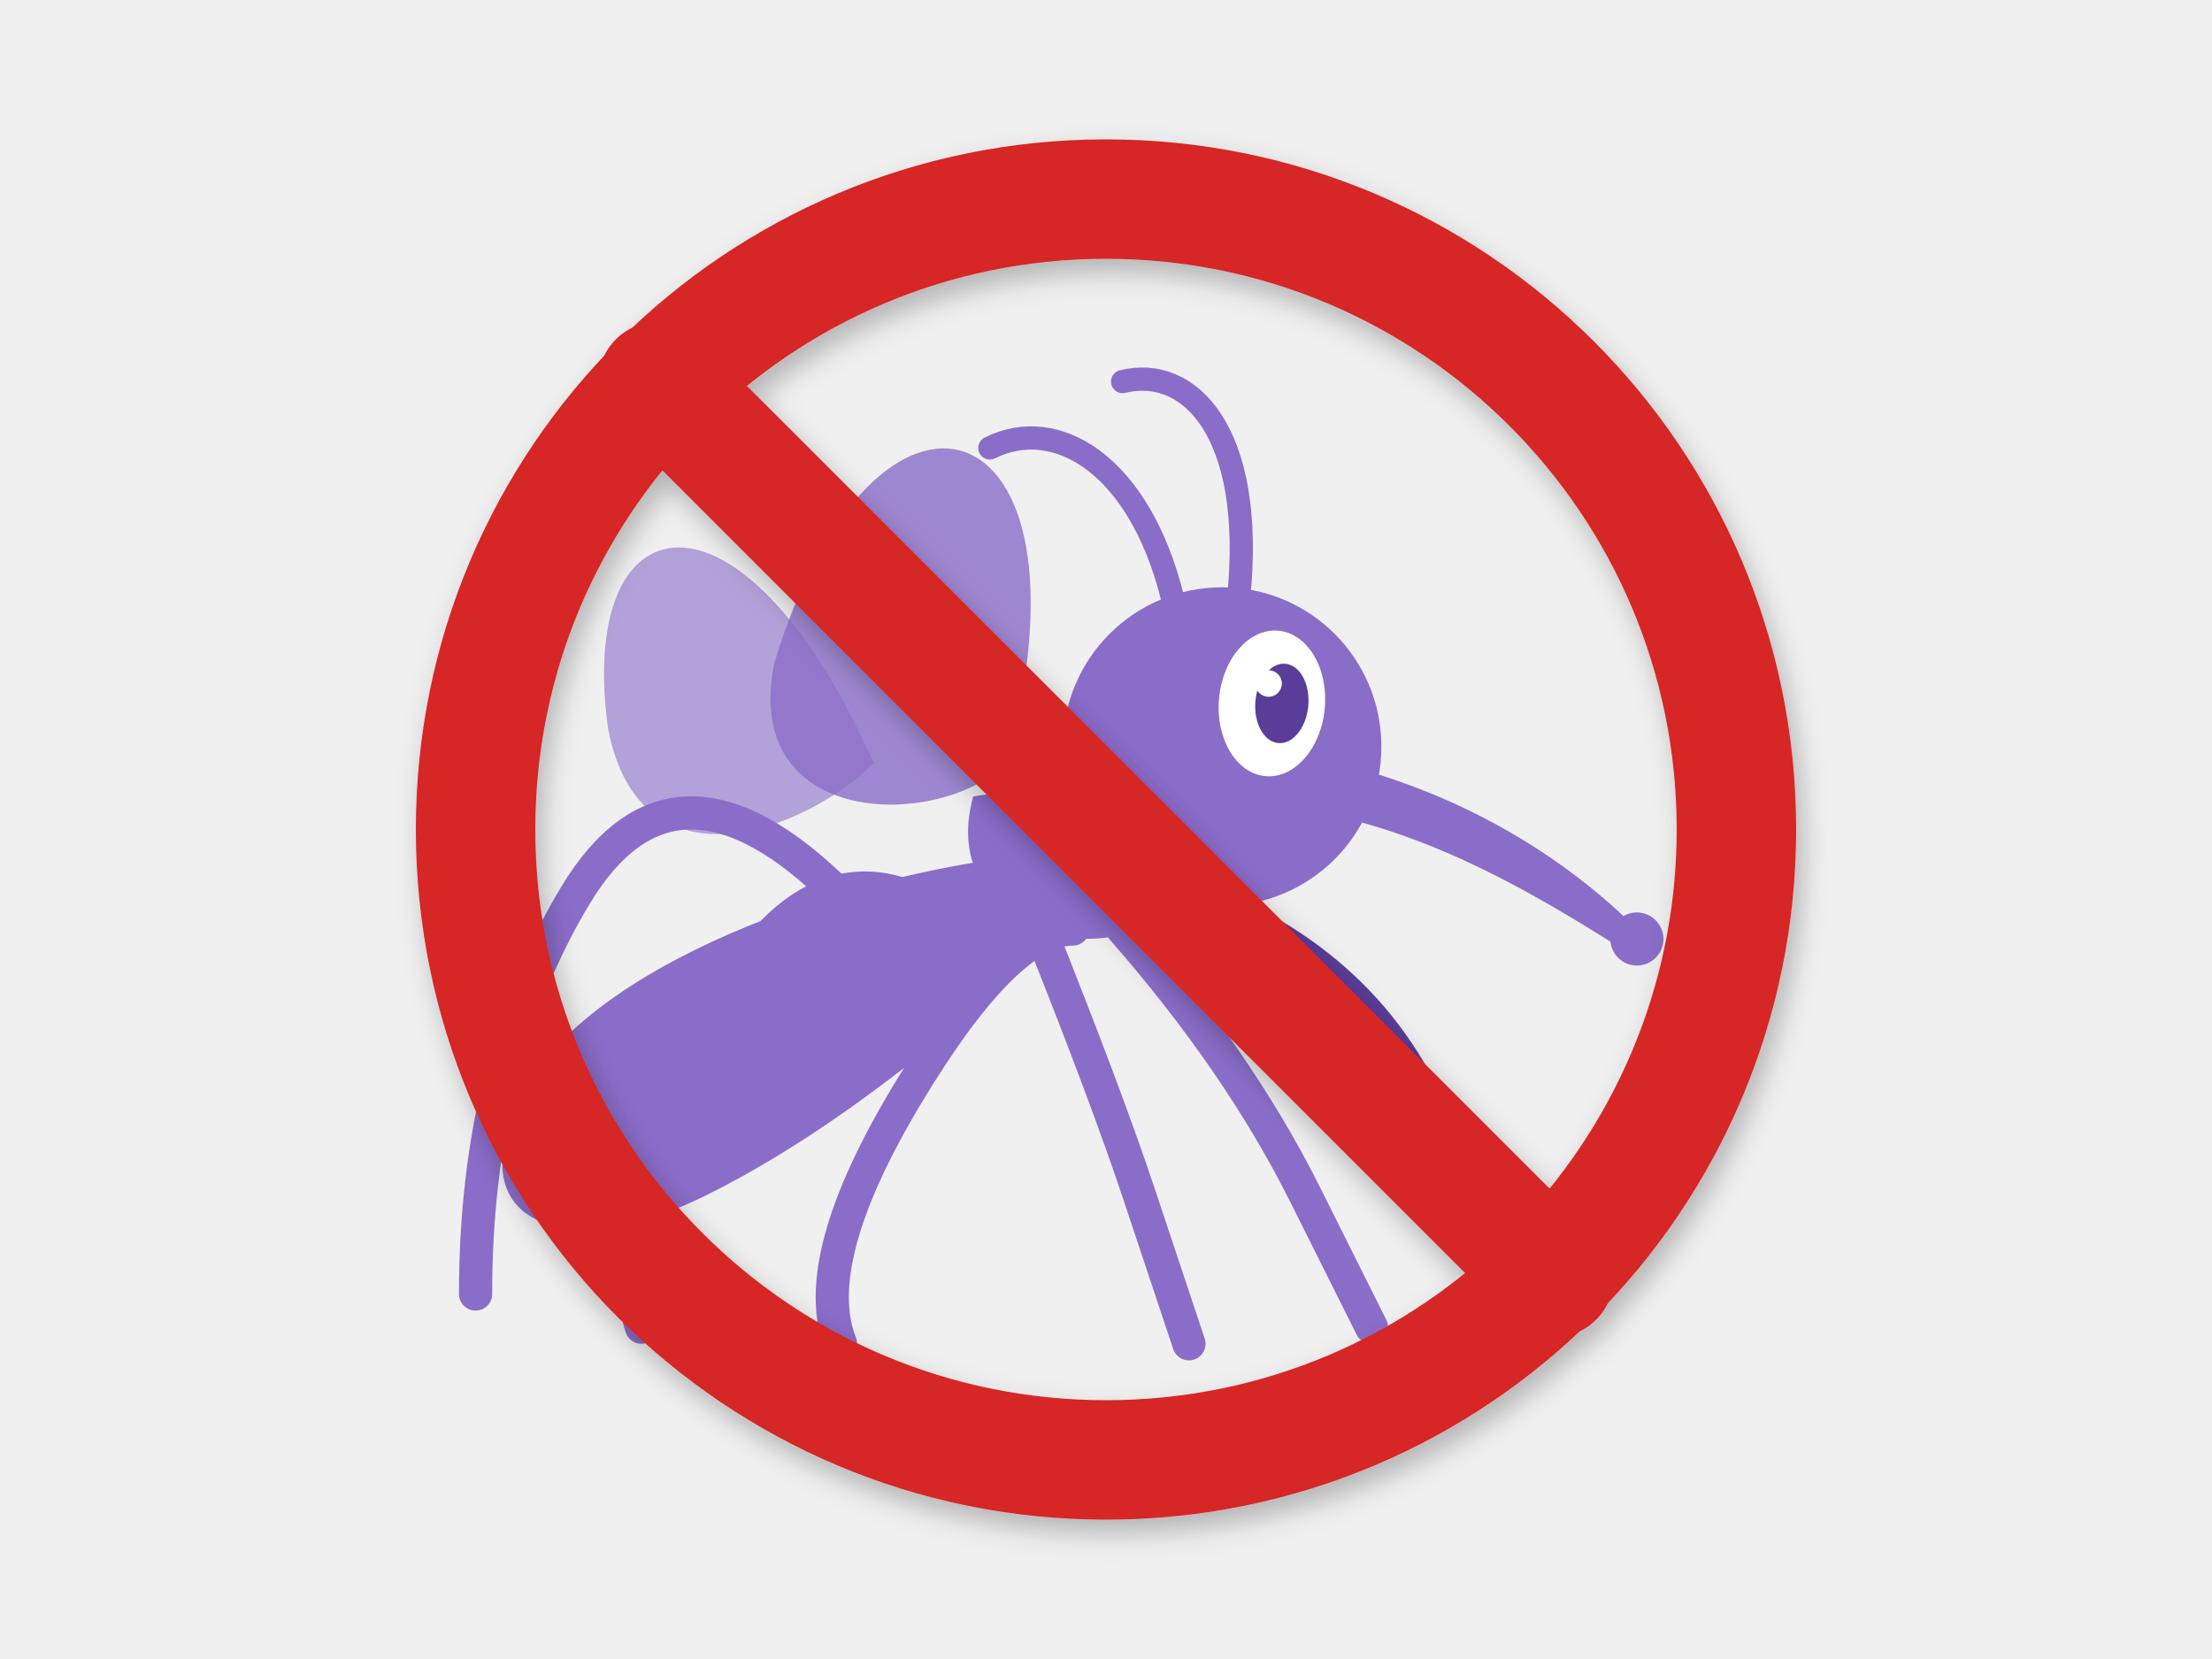
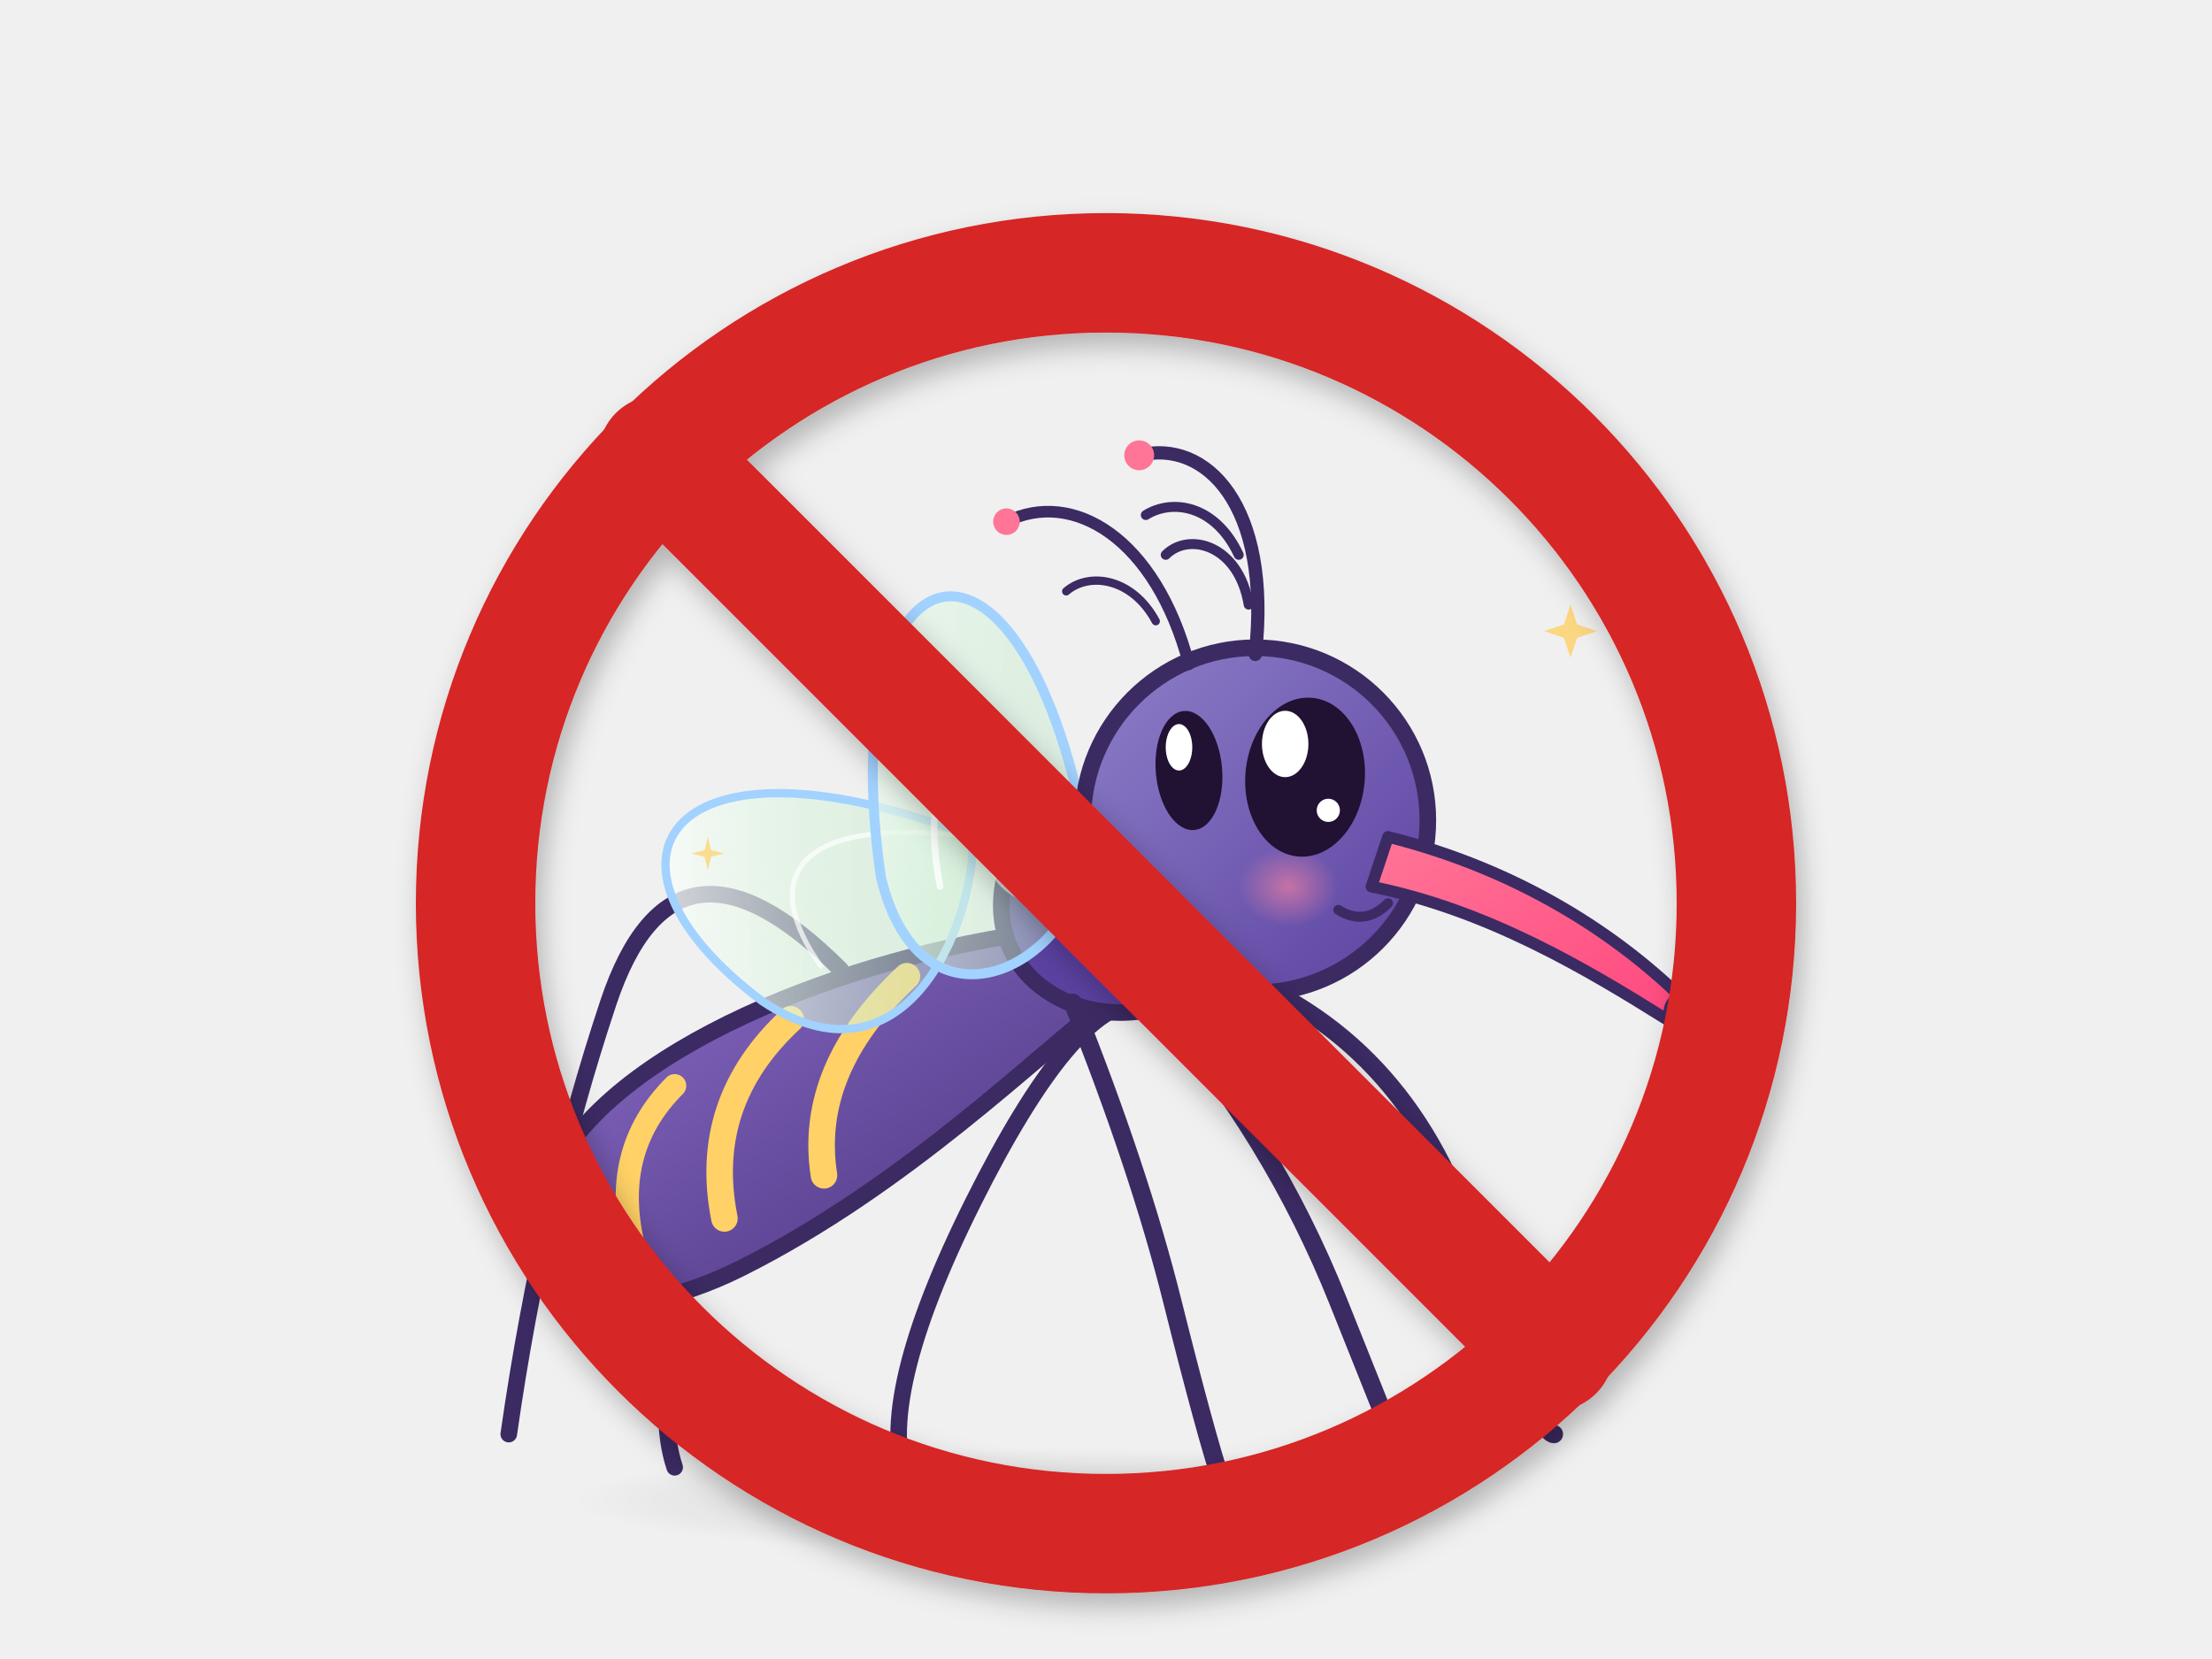
- <svg xmlns="http://www.w3.org/2000/svg" viewBox="0 0 120 90" role="img" aria-label="A purple mosquito silhouette crossed out inside a red no-entry circle">
+ <svg xmlns="http://www.w3.org/2000/svg" viewBox="0 0 120 90" role="img" aria-label="The game's own mosquito, in full colour, crossed out inside a red no-entry circle">
  <defs>
    <filter id="shadow" x="-10%" y="-10%" width="120%" height="120%">
      <feDropShadow dx="2" dy="4" stdDeviation="4" flood-color="#000000" flood-opacity="0.25" />
    </filter>
+     <radialGradient id="dropShadow" cx="50%" cy="50%" r="50%">
+       <stop offset="0%" stop-color="#000000" stop-opacity="0.15" />
+       <stop offset="100%" stop-color="#000000" stop-opacity="0" />
+     </radialGradient>
+     <linearGradient id="bodyGrad" x1="0%" y1="0%" x2="100%" y2="100%">
+       <stop offset="0%" stop-color="#8a6dc9" />
+       <stop offset="100%" stop-color="#48317a" />
+     </linearGradient>
+     <linearGradient id="headGrad" x1="0%" y1="0%" x2="100%" y2="100%">
+       <stop offset="0%" stop-color="#8e7fc9" />
+       <stop offset="100%" stop-color="#5b41a0" />
+     </linearGradient>
+     <linearGradient id="proboscisGrad" x1="0%" y1="0%" x2="100%" y2="100%">
+       <stop offset="0%" stop-color="#ff7597" />
+       <stop offset="100%" stop-color="#ff477e" />
+     </linearGradient>
+     <linearGradient id="wingGrad" x1="0%" y1="0%" x2="100%" y2="100%">
+       <stop offset="0%" stop-color="#ffffff" stop-opacity="0.85" />
+       <stop offset="50%" stop-color="#d8f3dc" stop-opacity="0.6" />
+       <stop offset="100%" stop-color="#b7e4c7" stop-opacity="0.35" />
+     </linearGradient>
+     <radialGradient id="blushGrad" cx="50%" cy="50%" r="50%">
+       <stop offset="0%" stop-color="#ff85a1" stop-opacity="0.6" />
+       <stop offset="100%" stop-color="#ff85a1" stop-opacity="0" />
+     </radialGradient>
  </defs>
-   <g transform="translate(15, 0) scale(0.18)">
-     <g id="mosquito-clipart" fill="#8a6dc9">
-       <path d="M 170 270 Q 120 220 90 270 T 60 390" fill="none" stroke="#8a6dc9" stroke-width="10" stroke-linecap="round" stroke-linejoin="round" />
-       <path d="M 200 275 Q 160 250 130 310 T 110 400" fill="none" stroke="#8a6dc9" stroke-width="10" stroke-linecap="round" stroke-linejoin="round" />
-       <path d="M 240 280 Q 220 280 190 330 T 170 405" fill="none" stroke="#8a6dc9" stroke-width="10" stroke-linecap="round" stroke-linejoin="round" />
-       <path d="M 210 260 C 150 270 80 300 70 340 C 60 370 90 380 130 360 C 180 335 220 295 240 280 Z" />
-       <path d="M 180 230 C 140 140 90 150 100 220 C 110 270 160 250 180 230 Z" opacity="0.6" />
-       <path d="M 210 240 C 200 275 240 295 270 275 C 290 260 280 235 245 235 Z" />
-       <path d="M 220 230 C 250 120 180 100 150 200 C 140 250 200 250 220 230 Z" opacity="0.8" />
-       <path d="M 230 280 Q 250 330 260 360 T 275 405" fill="none" stroke="#8a6dc9" stroke-width="10" stroke-linecap="round" stroke-linejoin="round" />
-       <path d="M 255 280 Q 290 320 310 360 T 330 400" fill="none" stroke="#8a6dc9" stroke-width="10" stroke-linecap="round" stroke-linejoin="round" />
-       <path d="M 275 270 Q 330 290 350 340 T 375 390" fill="none" stroke="#5a3d99" stroke-width="10" stroke-linecap="round" stroke-linejoin="round" />
-       <circle cx="285" cy="225" r="48" />
-       <ellipse cx="300" cy="212" rx="16" ry="22" fill="#ffffff" transform="rotate(5, 300, 212)" />
-       <ellipse cx="303" cy="212" rx="8" ry="12" fill="#5a3d99" transform="rotate(5, 303, 212)" />
-       <circle cx="299" cy="206" r="4" fill="#ffffff" />
-       <path d="M 270 180 C 260 140 235 125 215 135" fill="none" stroke="#8a6dc9" stroke-width="7" stroke-linecap="round" />
-       <path d="M 290 180 C 295 130 275 110 255 115" fill="none" stroke="#8a6dc9" stroke-width="7" stroke-linecap="round" />
-       <path d="M 320 230 C 360 240 390 260 410 280 C 413 283 408 288 404 285 C 380 270 350 252 315 245 Z" />
-       <circle cx="410" cy="283" r="8" />
+   <g transform="translate(15, 4) scale(0.18)">
+     <ellipse cx="230" cy="430" rx="140" ry="16" fill="url(#dropShadow)" />
+     <g transform="translate(10, 0)">
+       <g stroke="#3c2a63" stroke-width="5" stroke-linecap="round" stroke-linejoin="round" fill="none">
+         <path d="M 160 270 Q 110 220 90 280 T 60 410" />
+         <path d="M 200 275 Q 160 250 130 320 T 110 420" />
+         <path d="M 250 280 Q 230 280 200 340 T 180 425" />
+       </g>
+       <g id="abdomen">
+         <path d="M 210 260 C 150 270 80 300 70 340 C 60 370 90 380 130 360 C 180 335 220 295 240 280 Z" fill="url(#bodyGrad)" stroke="#3c2a63" stroke-width="5" stroke-linejoin="round" />
+         <path d="M 180 272 Q 150 300 155 332" fill="none" stroke="#ffd166" stroke-width="8" stroke-linecap="round" />
+         <path d="M 145 285 Q 118 310 125 345" fill="none" stroke="#ffd166" stroke-width="8" stroke-linecap="round" />
+         <path d="M 110 305 Q 90 325 98 355" fill="none" stroke="#ffd166" stroke-width="7" stroke-linecap="round" />
+       </g>
+       <g transform="translate(200, 230) rotate(-45)">
+         <path d="M 0 0 C -40 -90 -90 -80 -80 -10 C -70 40 -20 20 0 0 Z" fill="url(#wingGrad)" stroke="#a2d2ff" stroke-width="2.5" />
+         <path d="M 0 0 C -35 -45 -55 -35 -60 -5" fill="none" stroke="#ffffff" stroke-width="1.5" stroke-linecap="round" opacity="0.7" />
+       </g>
+       <path d="M 210 240 C 200 275 240 295 270 275 C 290 260 280 235 245 235 Z" fill="#5b41a0" stroke="#3c2a63" stroke-width="5" stroke-linejoin="round" />
+       <path d="M 225 243 Q 240 260 260 250" fill="none" stroke="#ffd166" stroke-width="6" stroke-linecap="round" />
+       <g transform="translate(235, 235) rotate(-25)">
+         <path d="M 0 0 C 30 -110 -30 -120 -60 -20 C -70 30 -20 30 0 0 Z" fill="url(#wingGrad)" stroke="#a2d2ff" stroke-width="3" />
+         <path d="M 0 0 C -10 -60 -35 -50 -45 -10" fill="none" stroke="#ffffff" stroke-width="2" stroke-linecap="round" opacity="0.8" />
+         <path d="M -20 -35 C -30 -15 -35 0 -15 10" fill="none" stroke="#ffffff" stroke-width="1.5" stroke-linecap="round" opacity="0.6" />
+       </g>
+       <g stroke="#3c2a63" stroke-width="5.5" stroke-linecap="round" stroke-linejoin="round" fill="none">
+         <path d="M 230 280 Q 250 330 260 370 T 275 425" />
+         <path d="M 255 280 Q 290 320 310 370 T 330 420" />
+         <path d="M 275 270 Q 330 290 350 350 T 375 410" />
+       </g>
+       <g id="head">
+         <circle cx="285" cy="225" r="52" fill="url(#headGrad)" stroke="#3c2a63" stroke-width="5" />
+         <ellipse cx="295" cy="245" rx="15" ry="12" fill="url(#blushGrad)" />
+         <g id="leftEye">
+           <ellipse cx="265" cy="210" rx="10" ry="18" fill="#211132" transform="rotate(-5, 265, 210)" />
+           <ellipse cx="262" cy="203" rx="4" ry="7" fill="#ffffff" />
+         </g>
+         <g id="rightEye">
+           <ellipse cx="300" cy="212" rx="18" ry="24" fill="#211132" transform="rotate(5, 300, 212)" />
+           <ellipse cx="294" cy="202" rx="7" ry="10" fill="#ffffff" />
+           <circle cx="307" cy="222" r="3.5" fill="#ffffff" />
+         </g>
+         <path d="M 265 178 C 255 140 230 125 210 135" fill="none" stroke="#3c2a63" stroke-width="3.5" stroke-linecap="round" />
+         <path d="M 255 165 C 248 152 235 150 228 156" fill="none" stroke="#3c2a63" stroke-width="2.5" stroke-linecap="round" />
+         <circle cx="210" cy="135" r="4" fill="#ff7597" />
+         <path d="M 285 175 C 290 130 270 110 250 115" fill="none" stroke="#3c2a63" stroke-width="4" stroke-linecap="round" />
+         <path d="M 283 160 C 280 142 265 138 258 145" fill="none" stroke="#3c2a63" stroke-width="3" stroke-linecap="round" />
+         <path d="M 280 145 C 273 130 260 128 252 133" fill="none" stroke="#3c2a63" stroke-width="3" stroke-linecap="round" />
+         <circle cx="250" cy="115" r="4.5" fill="#ff7597" />
+         <g id="proboscis">
+           <path d="M 325 230 C 365 240 395 260 415 280 C 418 283 413 288 409 285 C 385 270 355 252 320 245 Z" fill="url(#proboscisGrad)" stroke="#3c2a63" stroke-width="3.5" stroke-linejoin="round" />
+           <circle cx="415" cy="283" r="6" fill="#ff477e" stroke="#3c2a63" stroke-width="2" />
+         </g>
+         <path d="M 310 252 Q 318 257 325 250" fill="none" stroke="#3c2a63" stroke-width="3" stroke-linecap="round" />
+       </g>
+       <path d="M 380 160 L 382 166 L 388 168 L 382 170 L 380 176 L 378 170 L 372 168 L 378 166 Z" fill="#ffd166" opacity="0.8" />
+       <path d="M 120 230 L 121 234 L 125 235 L 121 236 L 120 240 L 119 236 L 115 235 L 119 234 Z" fill="#ffd166" opacity="0.7" />
    </g>
    <g id="prohibition-symbol" filter="url(#shadow)">
      <circle cx="250" cy="250" r="190" fill="none" stroke="#d62828" stroke-width="36" />
      <line x1="115" y1="115" x2="385" y2="385" stroke="#d62828" stroke-width="36" stroke-linecap="round" />
    </g>
  </g>
</svg>
